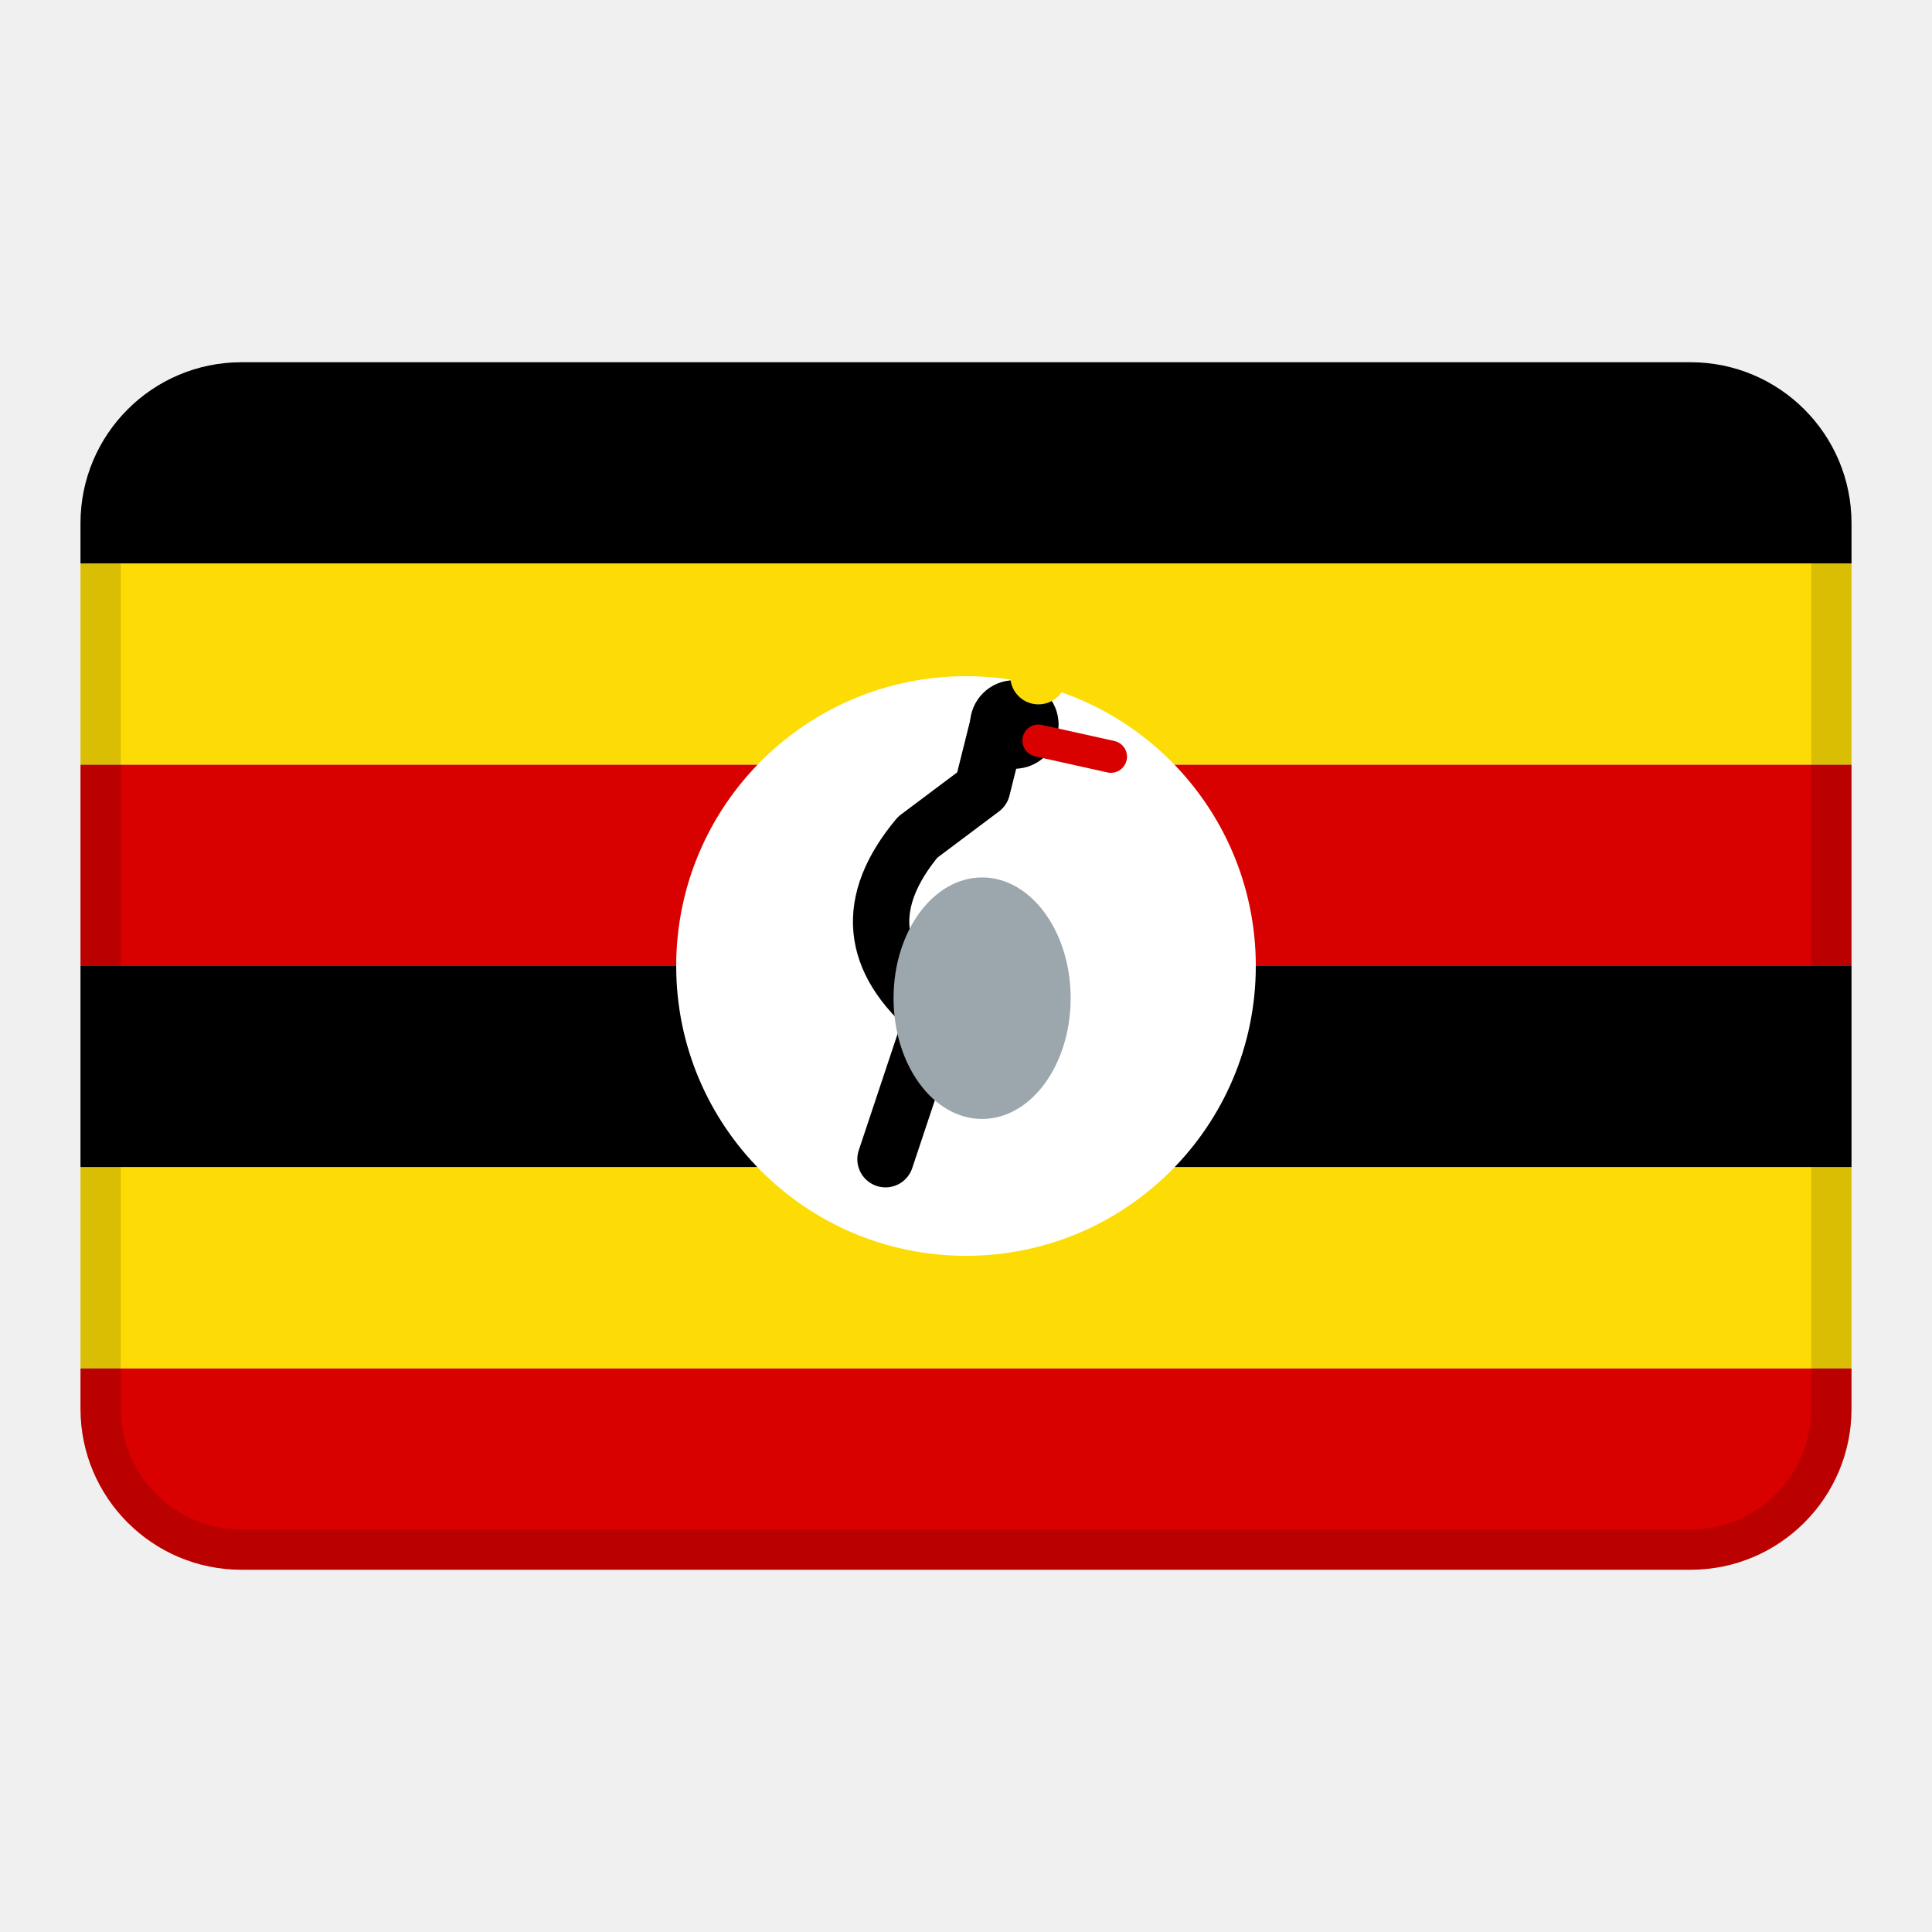
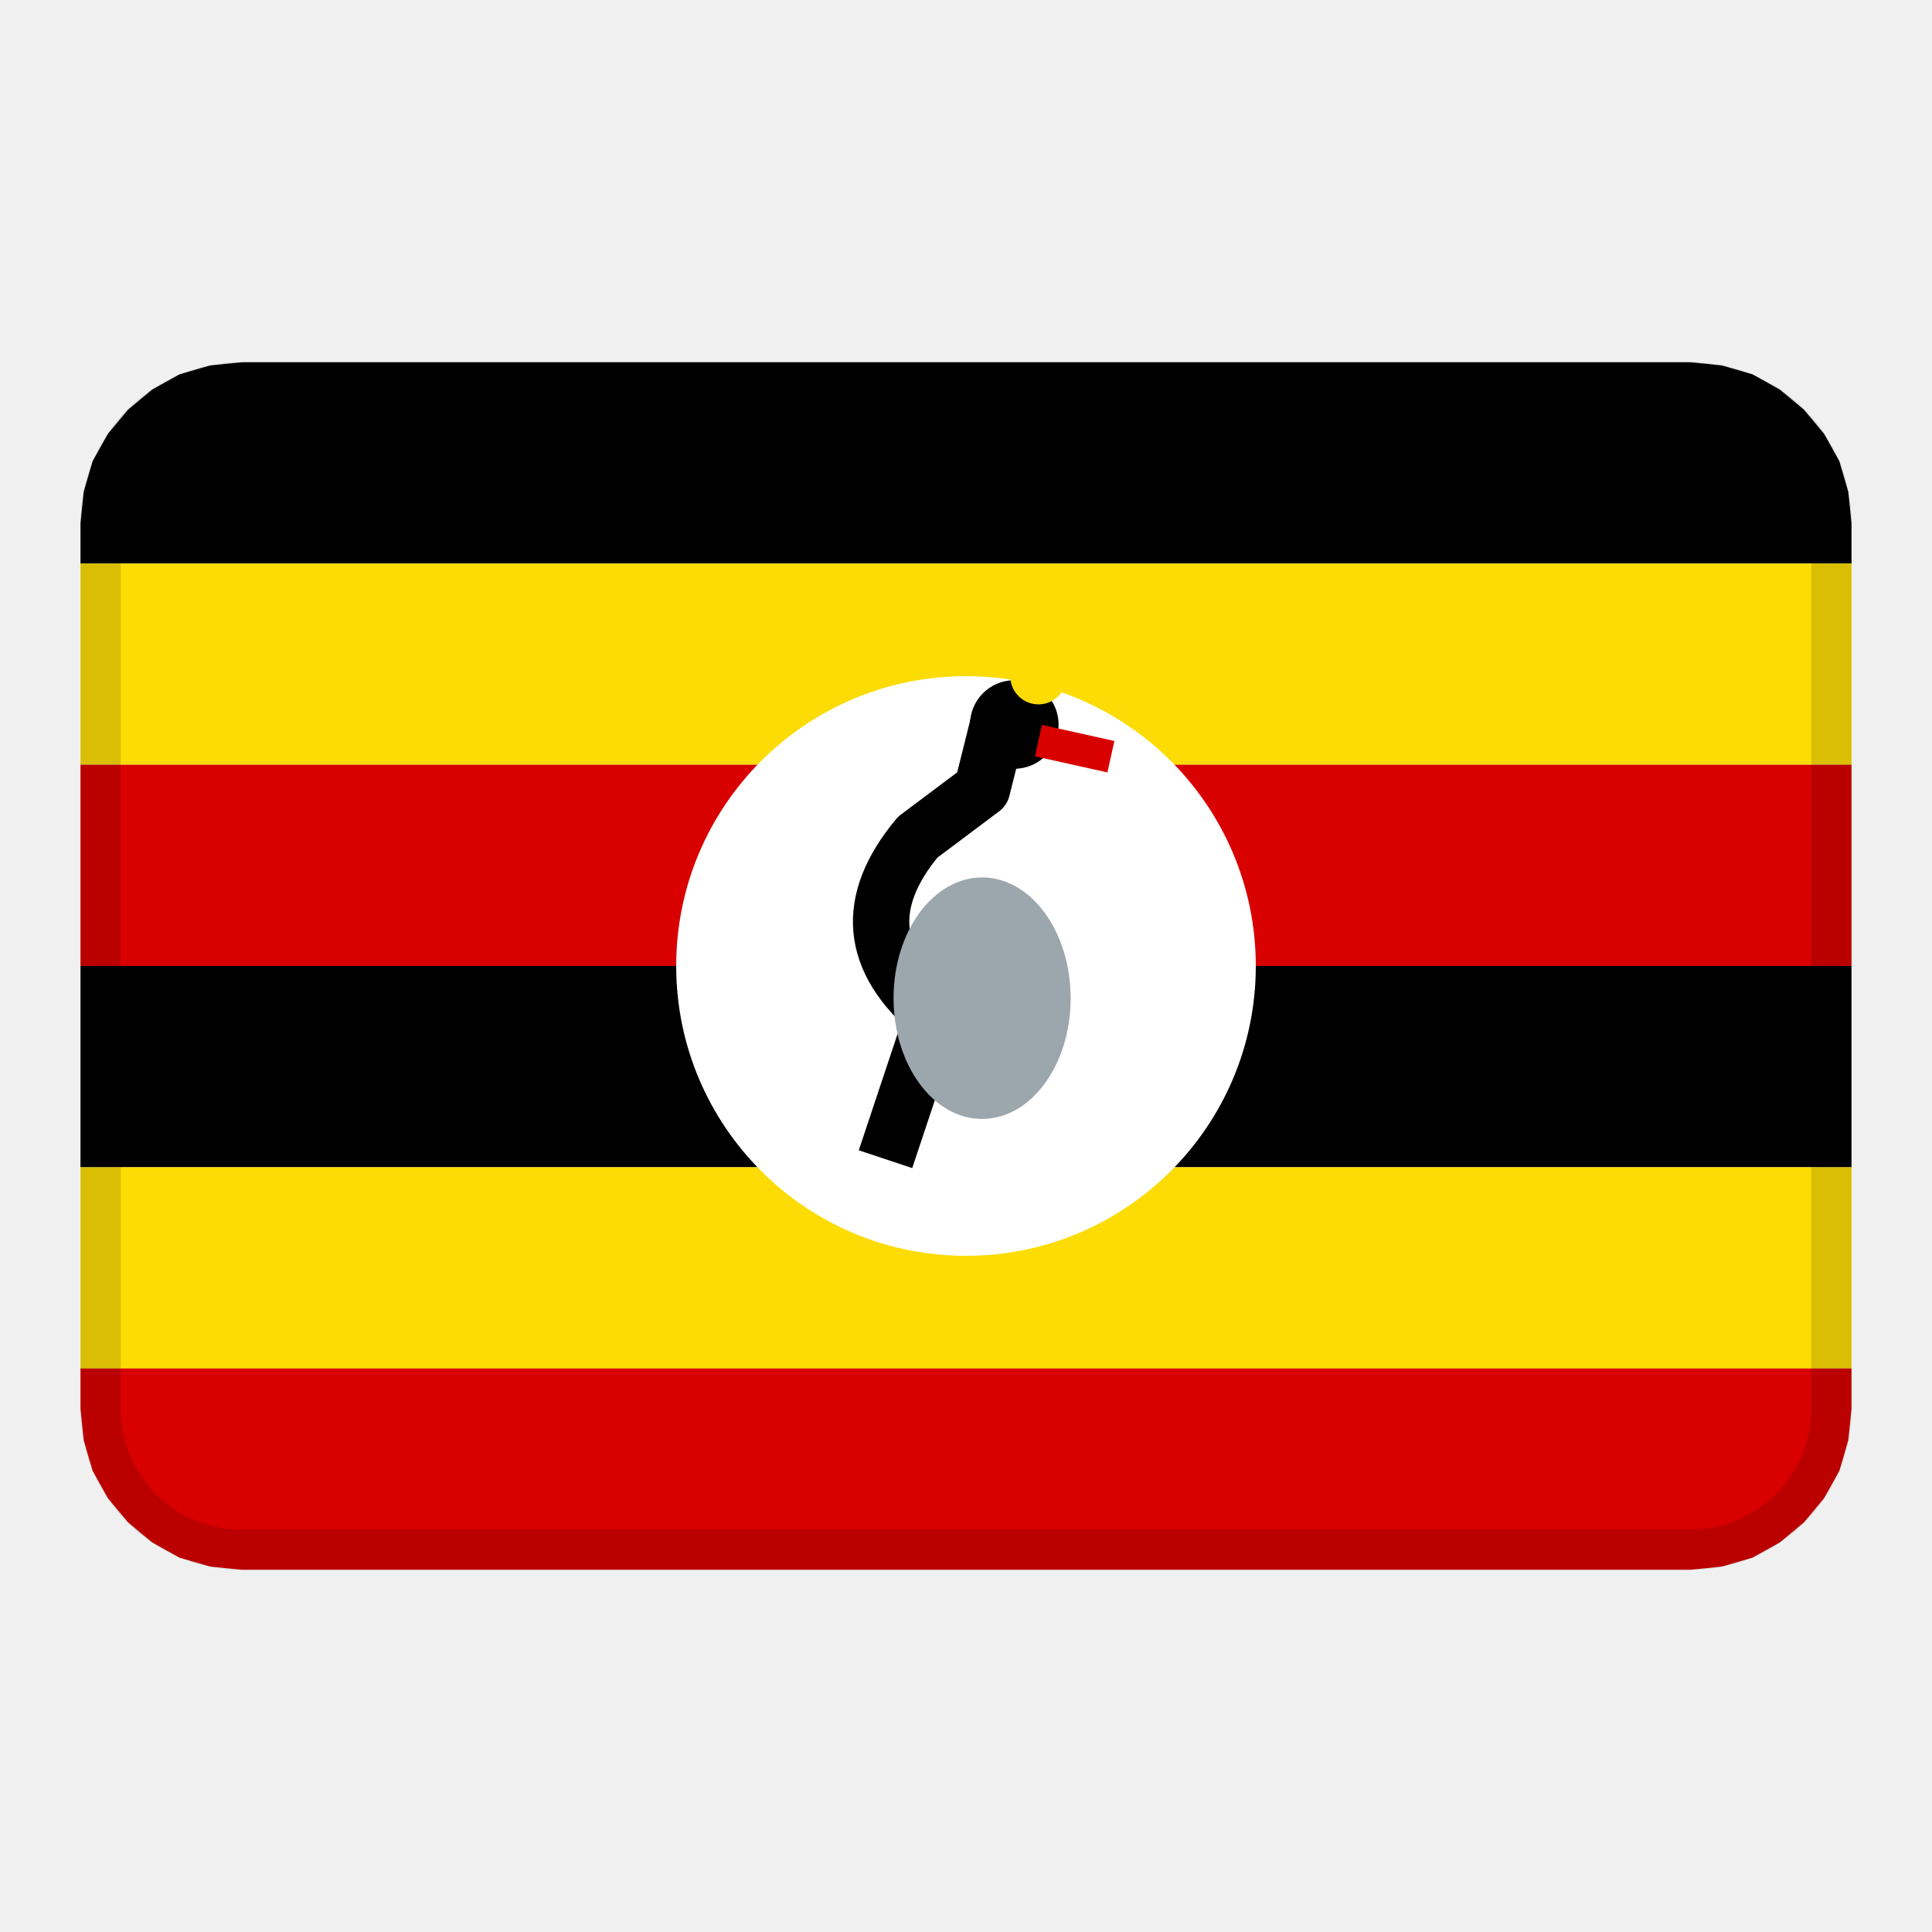
<svg xmlns="http://www.w3.org/2000/svg" width="24" height="24" viewBox="0 0 24 24" fill="none" stroke="currentColor" stroke-width="1.75" stroke-linecap="round" stroke-linejoin="round" class="afroicon afroicon-drapeau-ouganda afroicon-fill">
-   <clipPath id="afc-ug">
-     <rect x="1" y="4.5" width="22" height="15" rx="2" />
-   </clipPath>
-   <g clip-path="url(#afc-ug)" stroke="none">
-     <rect x="1" y="4.5" width="22" height="2.5" fill="#000000" />
-     <rect x="1" y="7" width="22" height="2.5" fill="#FCDC04" />
-     <rect x="1" y="9.5" width="22" height="2.5" fill="#D90000" />
-     <rect x="1" y="12" width="22" height="2.5" fill="#000000" />
-     <rect x="1" y="14.5" width="22" height="2.5" fill="#FCDC04" />
-     <rect x="1" y="17" width="22" height="2.5" fill="#D90000" />
+   <g stroke="none" stroke-linecap="butt">
+     <path d="M3 4.5L21 4.5L21.39 4.54L21.77 4.65L22.11 4.84L22.41 5.09L22.66 5.39L22.85 5.73L22.96 6.11L23 6.5L23 7L1 7L1 6.5L1.04 6.11L1.15 5.73L1.34 5.39L1.59 5.09L1.89 4.84L2.23 4.65L2.61 4.54Z" fill="#000000" />
+     <path d="M1 7L23 7L23 9.5L1 9.5Z" fill="#FCDC04" />
+     <path d="M1 9.5L23 9.5L23 12L1 12Z" fill="#D90000" />
+     <path d="M1 12L23 12L23 14.5L1 14.5Z" fill="#000000" />
+     <path d="M1 14.5L23 14.5L23 17L1 17Z" fill="#FCDC04" />
+     <path d="M1 17L23 17L23 17.5L22.96 17.89L22.85 18.27L22.66 18.61L22.41 18.91L22.11 19.16L21.77 19.35L21.39 19.46L21 19.5L3 19.5L2.61 19.46L2.23 19.35L1.89 19.16L1.59 18.91L1.34 18.61L1.15 18.27L1.04 17.89L1 17.5Z" fill="#D90000" />
    <circle cx="12" cy="12" r="3.6" fill="#FFFFFF" />
    <path d="M11 14.4L11.6 12.6Q10.4 11.6 11.4 10.4L12.2 9.8L12.4 9" fill="none" stroke="#000000" stroke-width=".7" />
    <ellipse cx="12.2" cy="12.4" rx="1.1" ry="1.5" fill="#9CA6AD" />
    <circle cx="12.6" cy="9" r=".55" fill="#000000" />
    <circle cx="12.9" cy="8.4" r=".35" fill="#FCDC04" />
    <path d="M12.9 9.2L13.8 9.4" stroke="#D90000" stroke-width=".4" />
  </g>
  <rect x="1.25" y="4.75" width="21.5" height="14.5" rx="1.75" fill="none" stroke="#000000" stroke-opacity=".14" stroke-width=".5" />
</svg>
